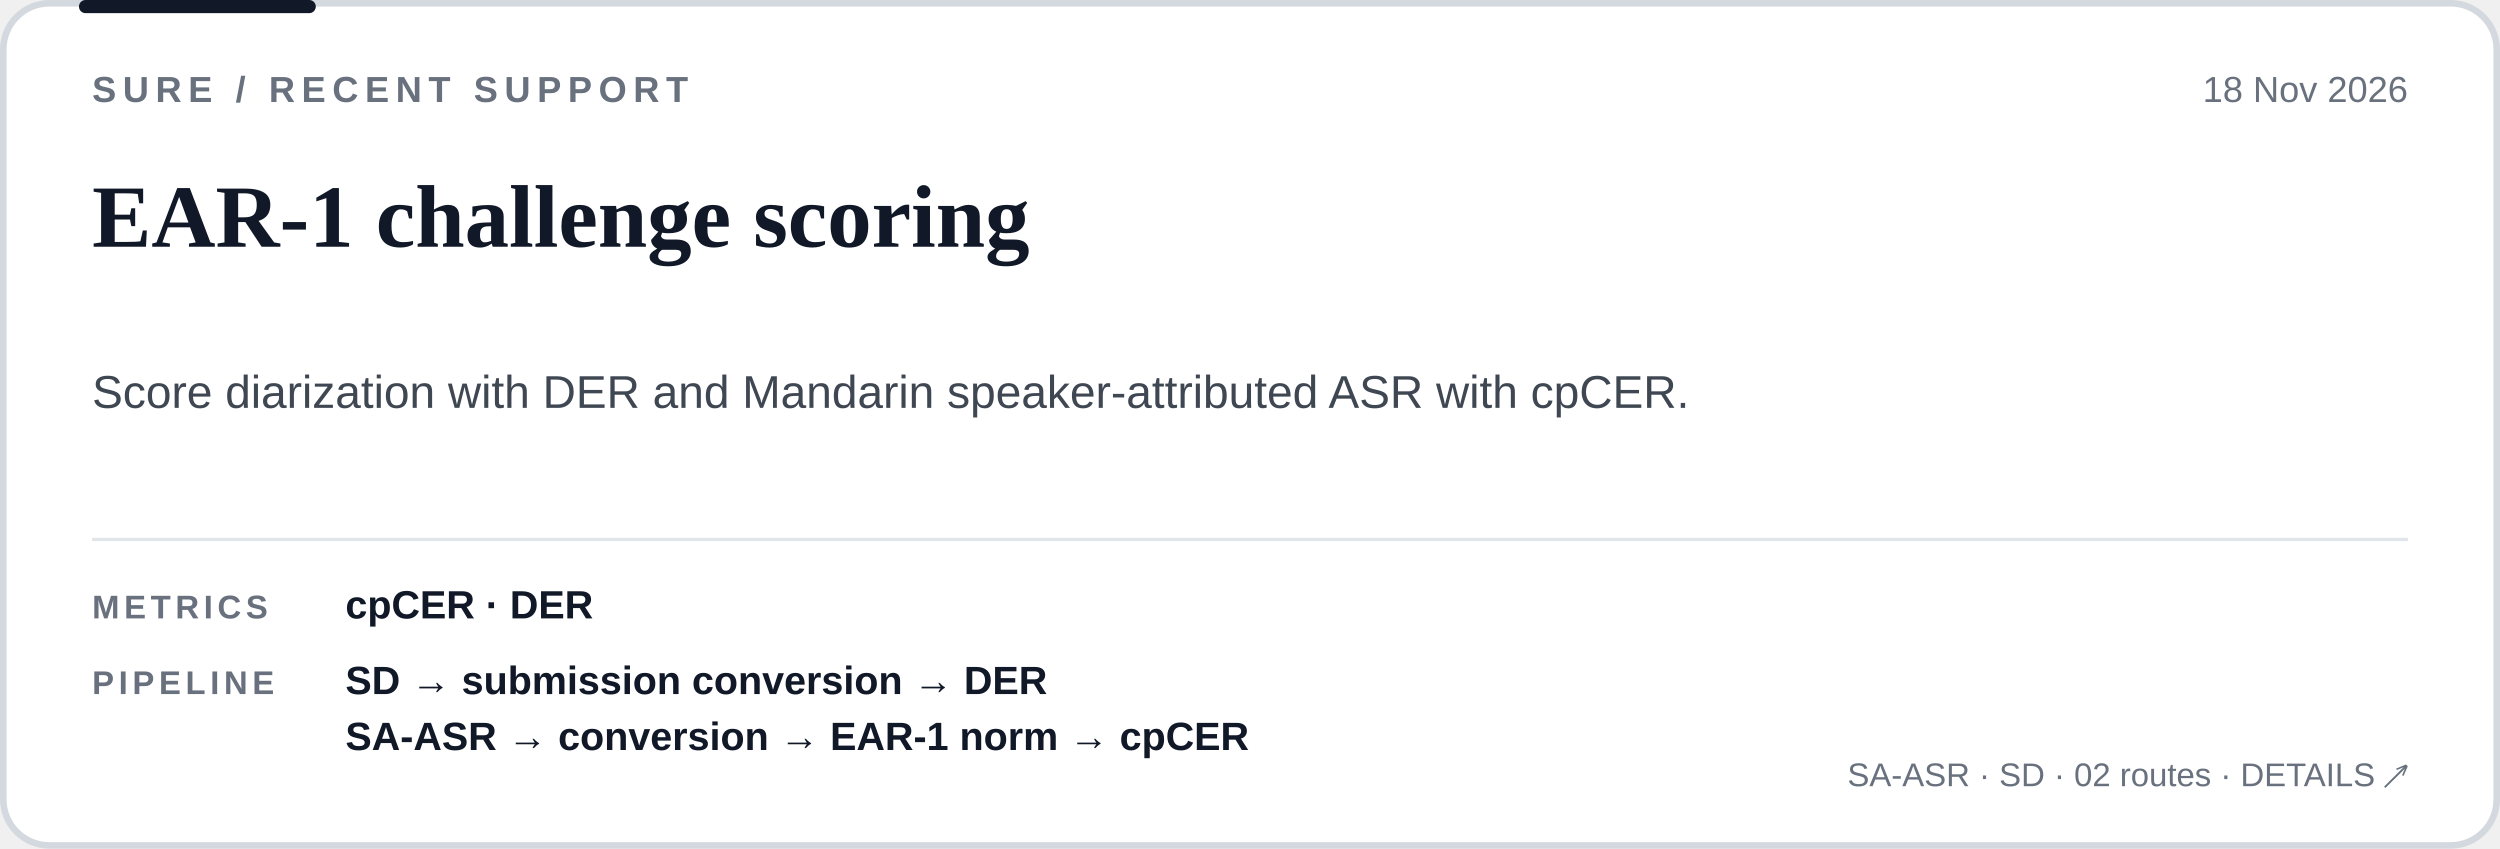
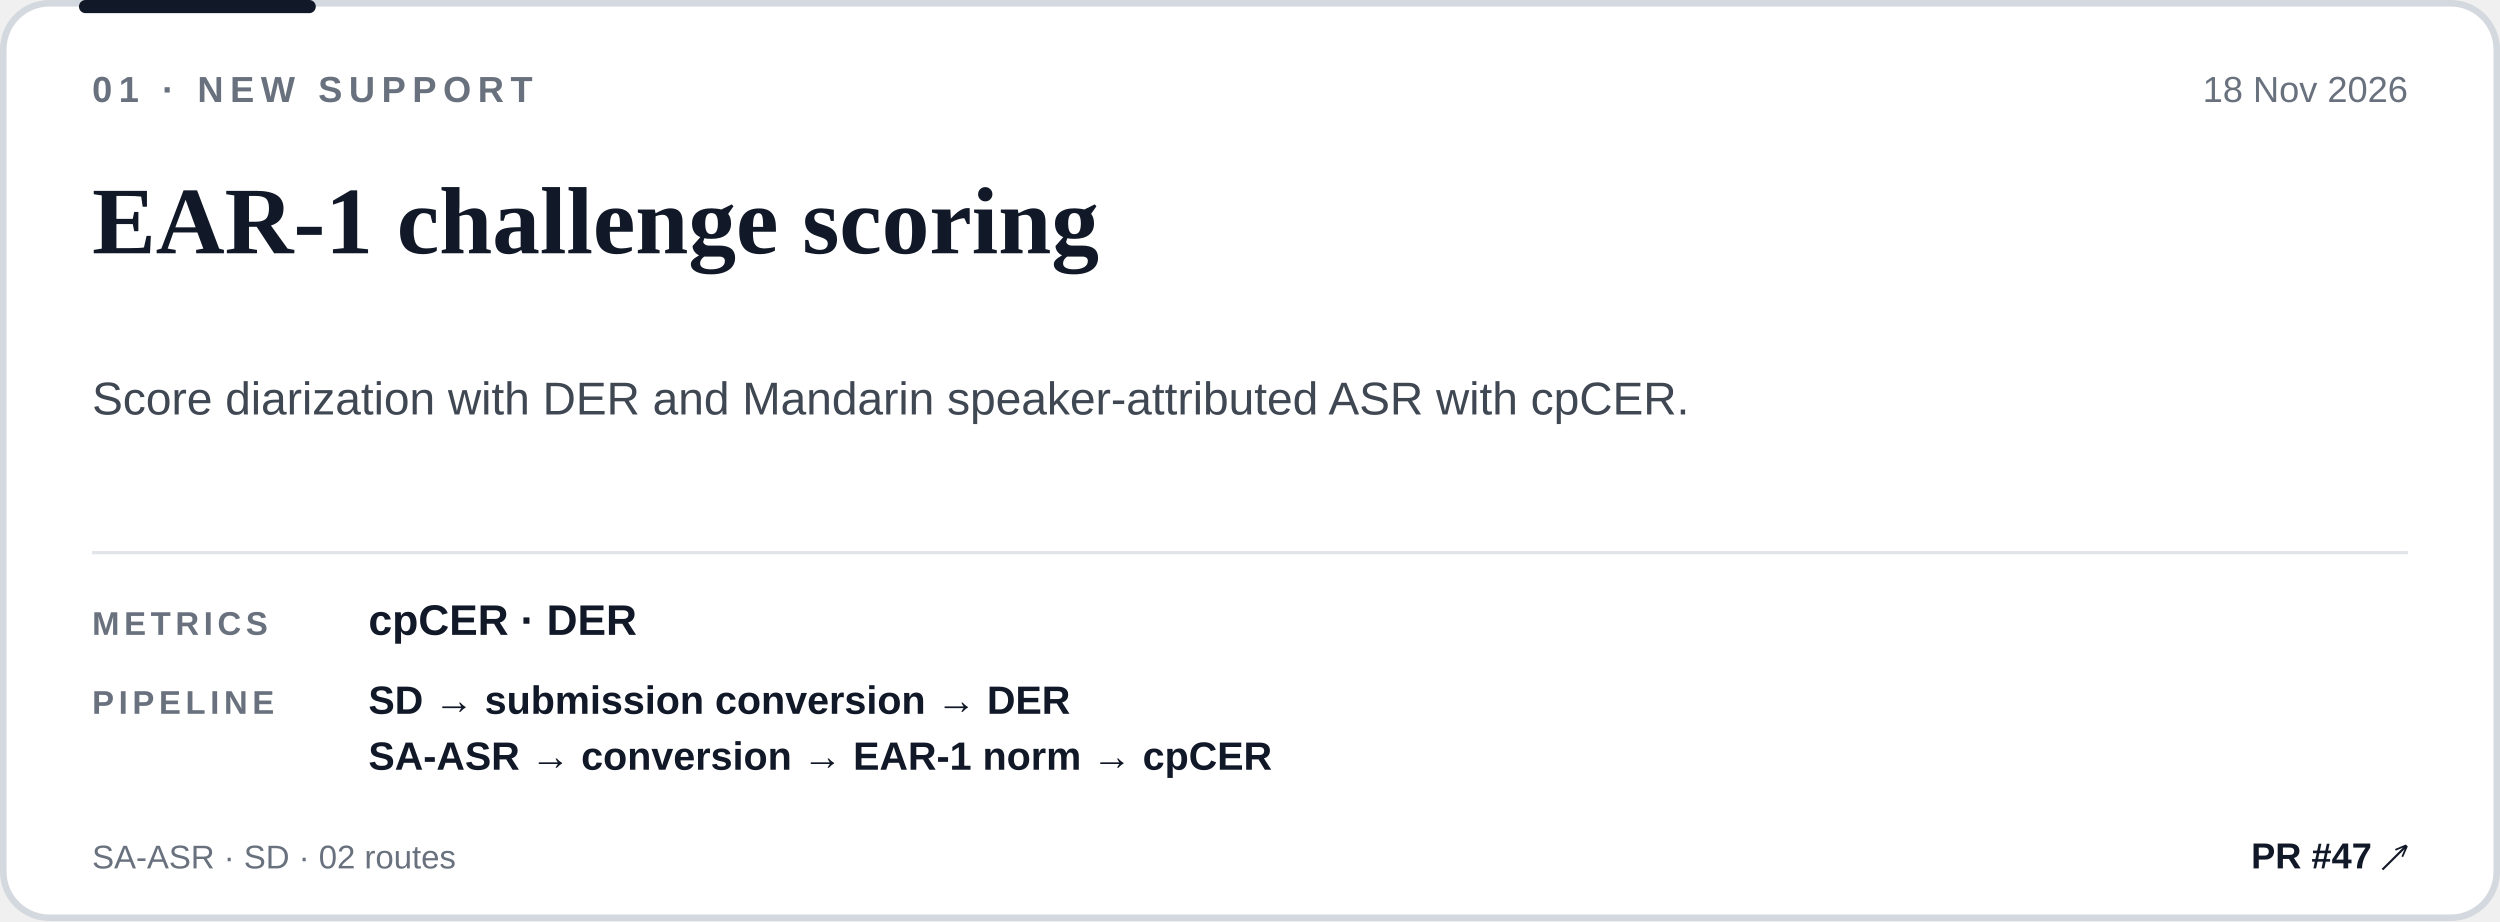
- <svg xmlns="http://www.w3.org/2000/svg" width="760" height="258" viewBox="0 0 760 258" role="img" aria-labelledby="title desc">
-   <rect x="1" y="1" width="758" height="256" rx="14" fill="#ffffff" stroke="#d4d9df" stroke-width="2" />
+ <svg xmlns="http://www.w3.org/2000/svg" width="760" height="280" viewBox="0 0 760 280" role="img" aria-labelledby="title desc">
+   <rect x="1" y="1" width="758" height="278" rx="14" fill="#ffffff" stroke="#d4d9df" stroke-width="2" />
  <rect x="24" y="0" width="72" height="4" rx="2" fill="#111827" />
  <g font-family="Arial, Helvetica, sans-serif">
-     <text x="28" y="31" fill="#68717d" font-size="11" font-weight="700" letter-spacing="2">SURE / RECENT SUPPORT</text>
+     <text x="28" y="31" fill="#68717d" font-size="11" font-weight="700" letter-spacing="2">01 · NEW SUPPORT</text>
    <text x="732" y="31" text-anchor="end" fill="#68717d" font-size="11">18 Nov 2026</text>
-     <text x="28" y="75" fill="#111827" font-family="Georgia,Times New Roman,serif" font-size="27" font-weight="700">EAR-1 challenge scoring</text>
-     <text x="28" y="124" fill="#3f4752" font-family="Arial,sans-serif" font-size="14" font-weight="400">Score diarization with DER and Mandarin speaker-attributed ASR with cpCER.</text>
-     <line x1="28" y1="164" x2="732" y2="164" stroke="#e1e5e9" />
-     <text x="28" y="188" fill="#68717d" font-size="10" font-weight="700" letter-spacing="1.4">METRICS</text>
-     <text x="105" y="188" fill="#111827" font-size="12" font-weight="700">cpCER · DER</text>
-     <text x="28" y="211" fill="#68717d" font-size="10" font-weight="700" letter-spacing="1.4">PIPELINE</text>
-     <text x="105" y="211" fill="#111827" font-family="Arial,sans-serif" font-size="12" font-weight="600">SD → submission conversion → DER</text>
-     <text x="105" y="228" fill="#111827" font-family="Arial,sans-serif" font-size="12" font-weight="600">SA-ASR → conversion → EAR-1 norm → cpCER</text>
-     <text x="732" y="239" text-anchor="end" fill="#68717d" font-size="10">SA-ASR · SD · 02 routes · DETAILS ↗</text>
+     <text x="28" y="77" fill="#111827" font-family="Georgia,Times New Roman,serif" font-size="29" font-weight="700">EAR-1 challenge scoring</text>
+     <text x="28" y="126" fill="#3f4752" font-family="Arial,sans-serif" font-size="14" font-weight="400">Score diarization with DER and Mandarin speaker-attributed ASR with cpCER.</text>
+     <line x1="28" y1="168" x2="732" y2="168" stroke="#e1e5e9" />
+     <text x="28" y="193" fill="#68717d" font-size="10" font-weight="700" letter-spacing="1.4">METRICS</text>
+     <text x="112" y="193" fill="#111827" font-size="13" font-weight="700">cpCER · DER</text>
+     <text x="28" y="217" fill="#68717d" font-size="10" font-weight="700" letter-spacing="1.4">PIPELINE</text>
+     <text x="112" y="217" fill="#111827" font-family="Arial,sans-serif" font-size="12" font-weight="600">SD → submission conversion → DER</text>
+     <text x="112" y="234" fill="#111827" font-family="Arial,sans-serif" font-size="12" font-weight="600">SA-ASR → conversion → EAR-1 norm → cpCER</text>
+     <text x="28" y="264" fill="#68717d" font-size="10">SA-ASR · SD · 02 routes</text>
+     <text x="732" y="264" text-anchor="end" fill="#111827" font-size="11" font-weight="700">PR #47 ↗</text>
  </g>
</svg>
